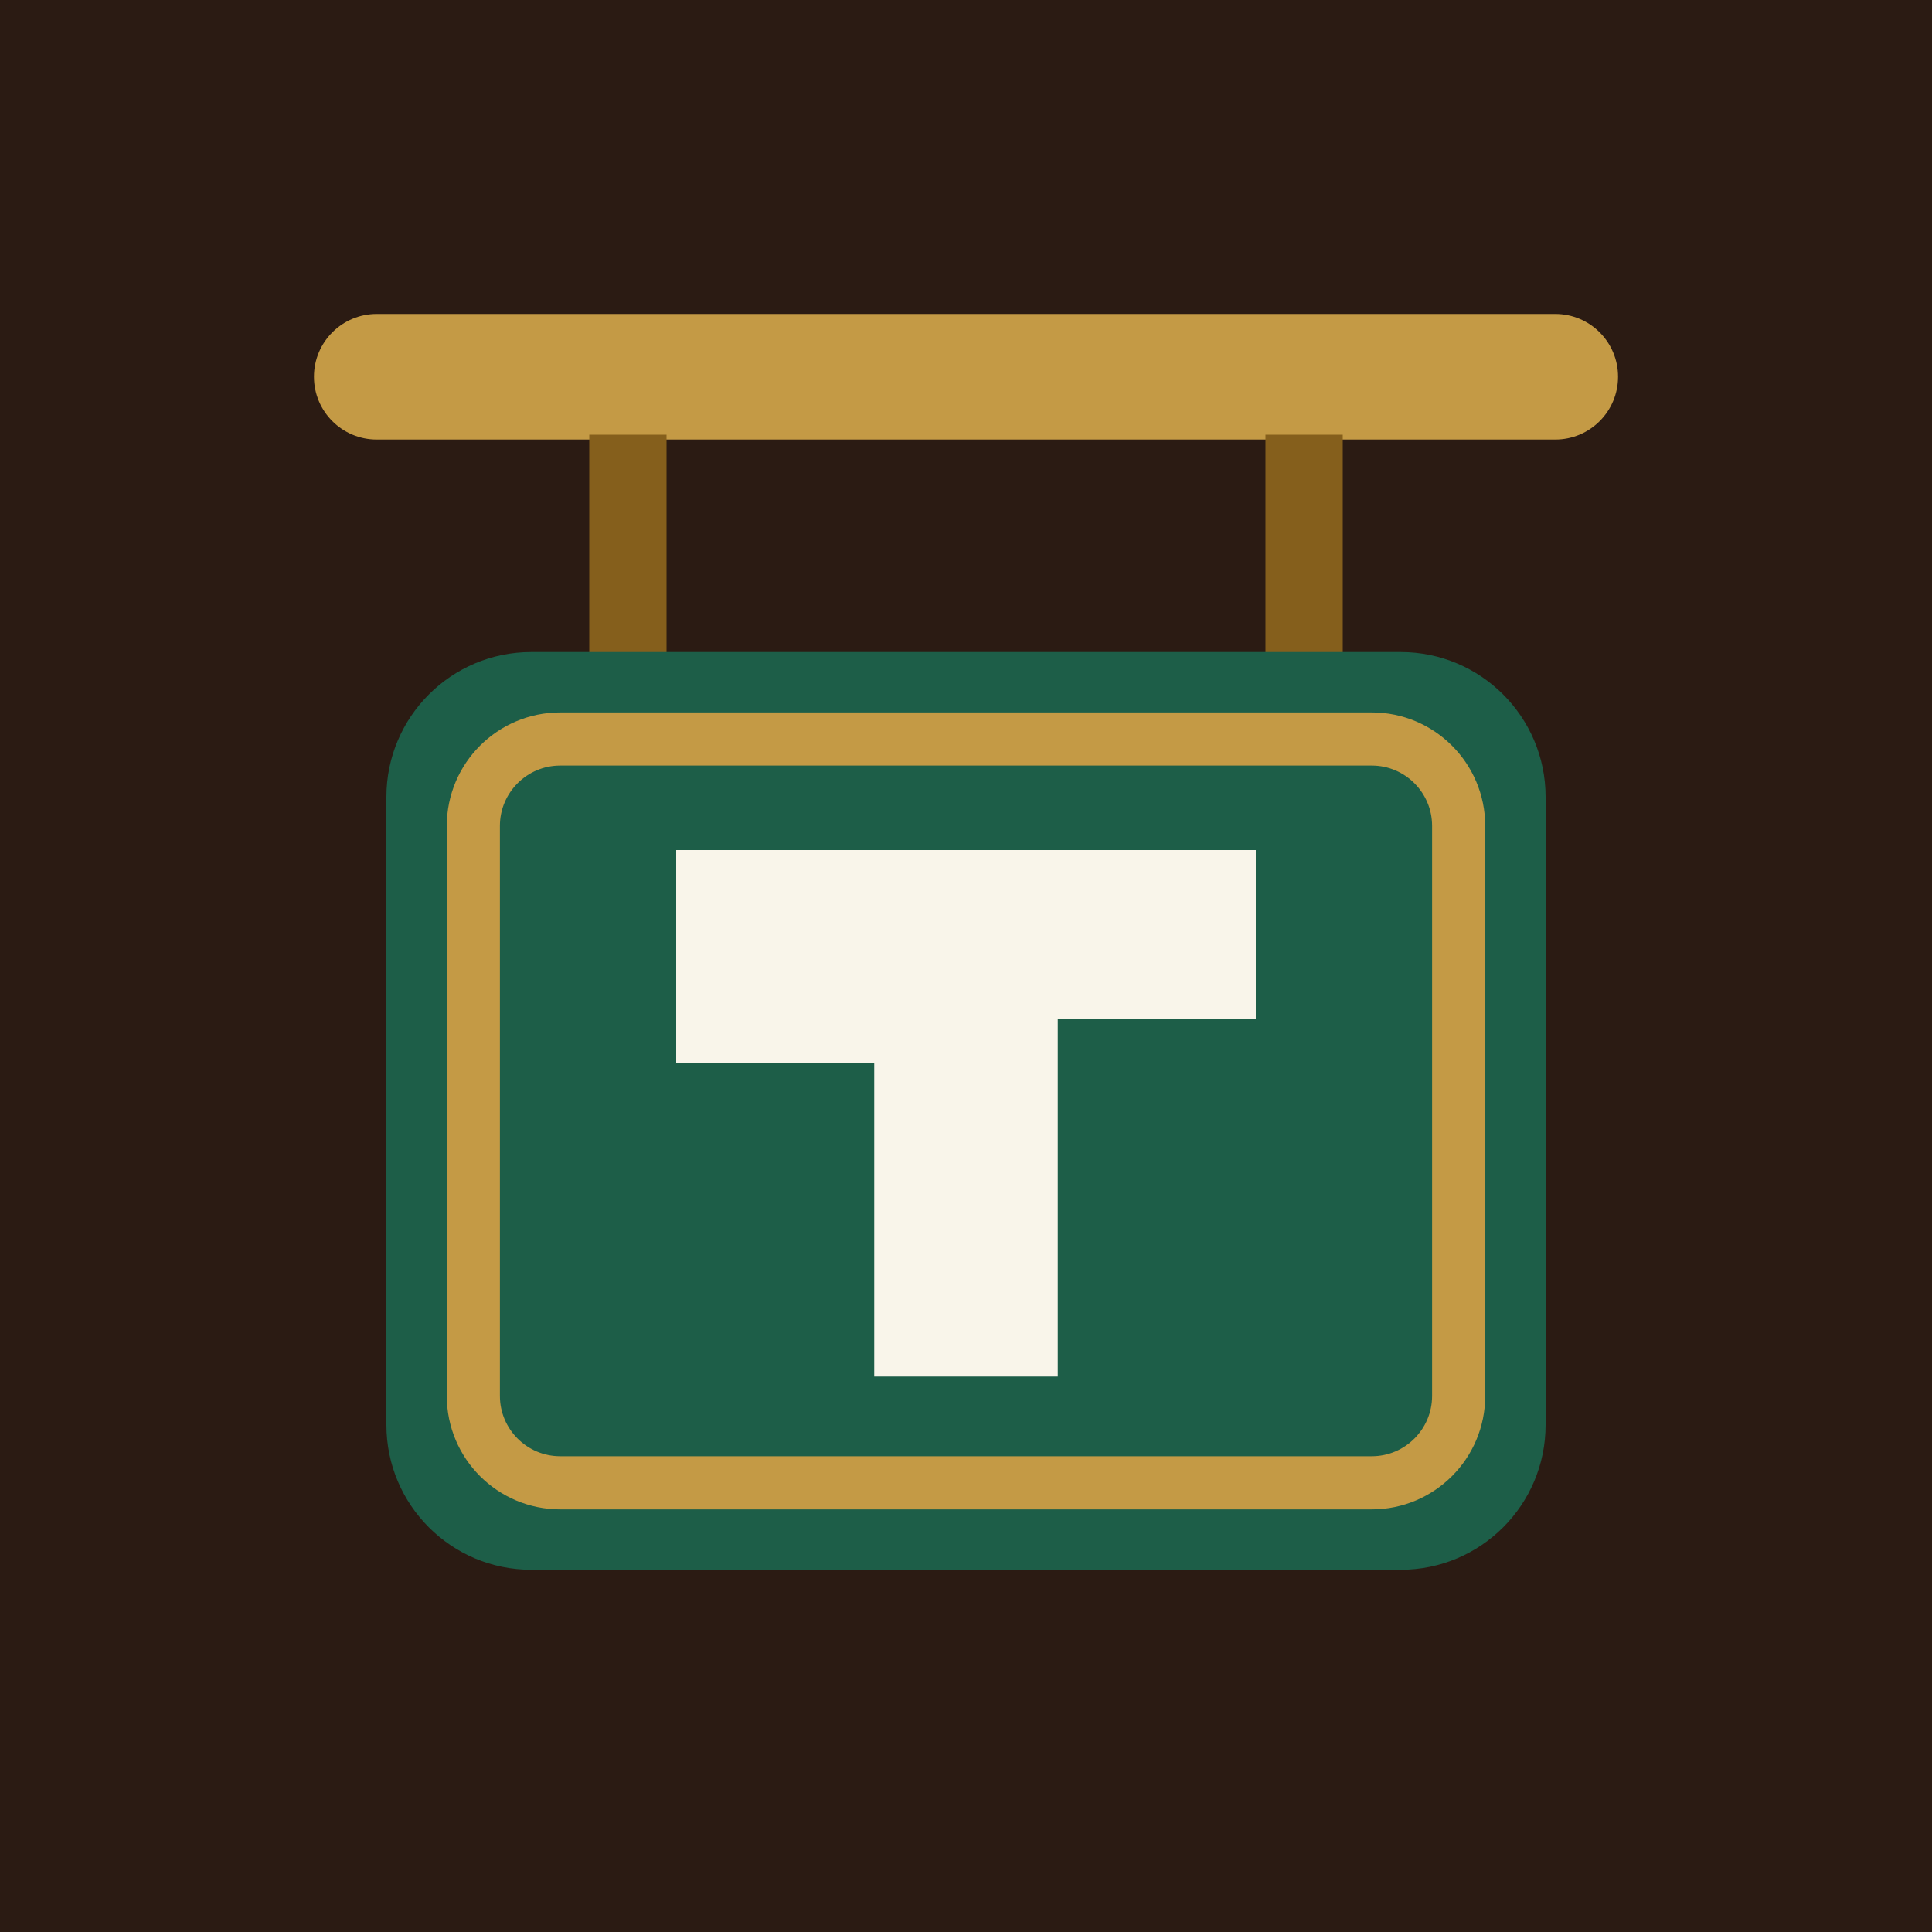
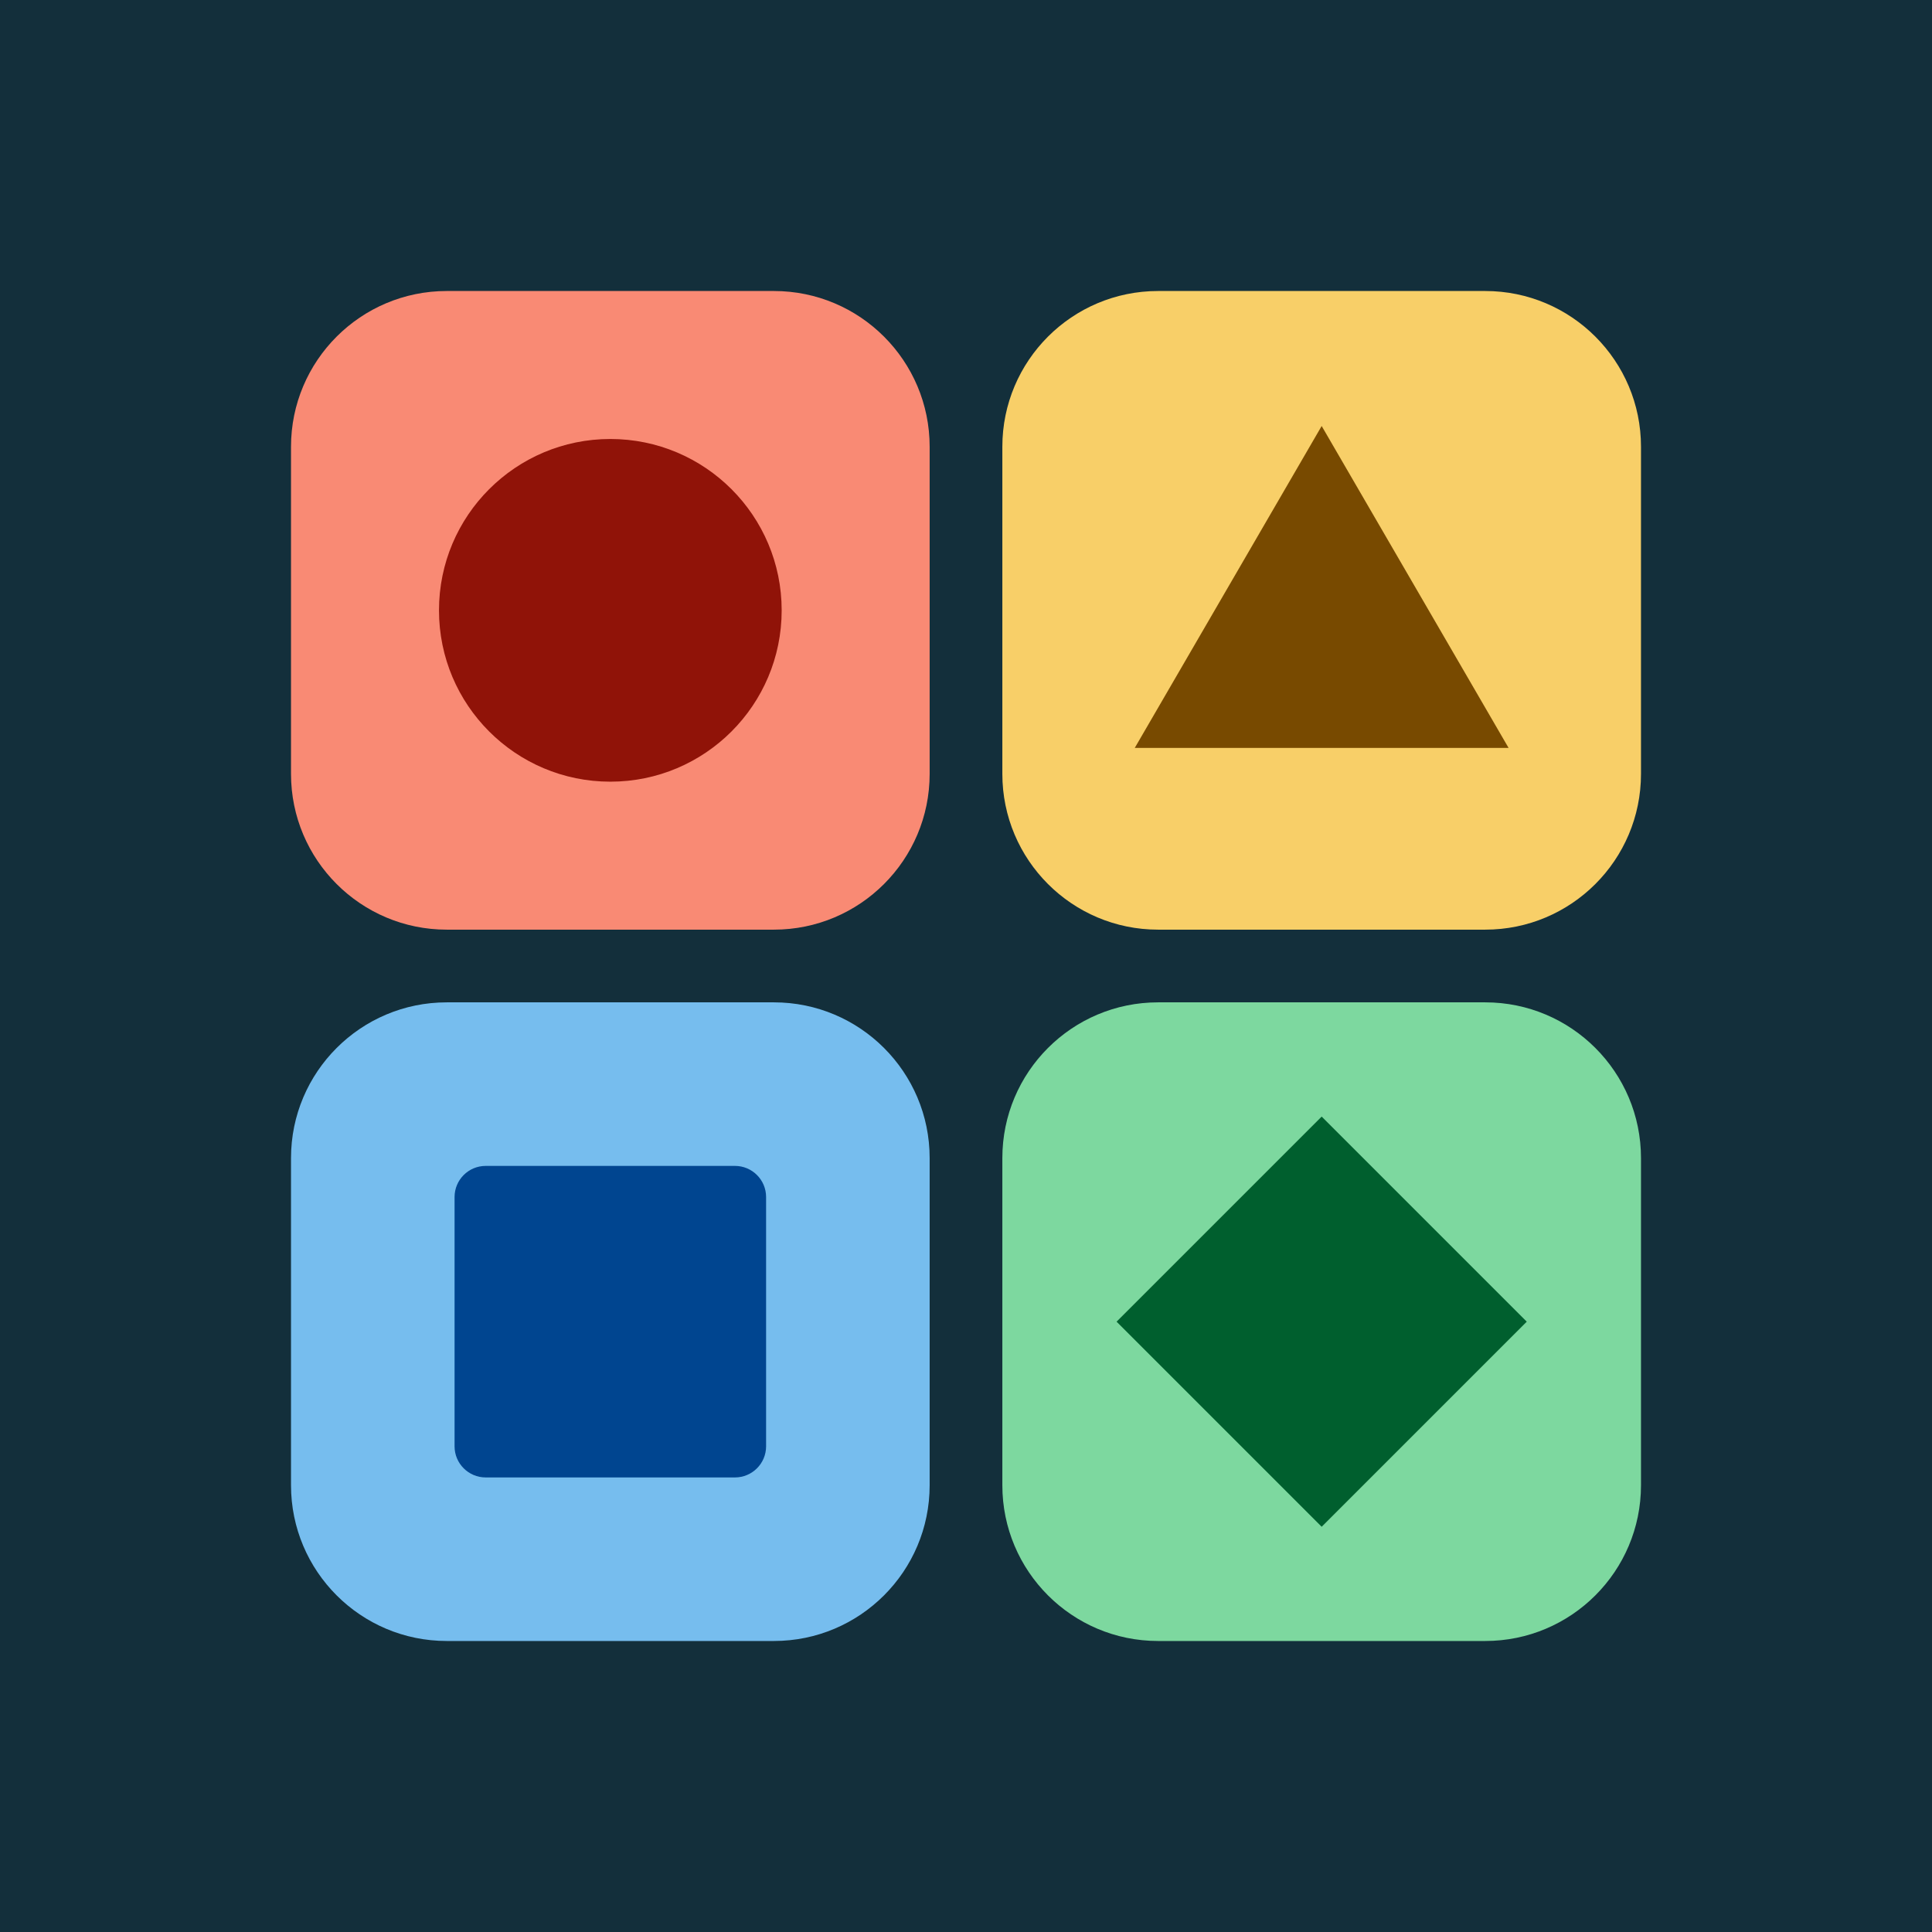
<svg xmlns="http://www.w3.org/2000/svg" viewBox="0 0 32 32">
-   <rect width="32" height="32" fill="#2b1b13" />
-   <g transform="translate(16 16) scale(0.8) translate(-16 -16)">
-     <rect x="2.5" y="2.5" width="27" height="2.6" rx="1.3" fill="#c49a45" />
-     <path d="M9 5v5M23 5v5" stroke="#855f1c" stroke-width="1.6" />
-     <rect x="4" y="9.5" width="24" height="19" rx="3" fill="#1d5e48" />
-     <rect x="5.8" y="11.3" width="20.4" height="15.4" rx="1.8" fill="none" stroke="#c49a45" stroke-width="1.1" />
-     <path d="M10 13.6h12v3.5h-4.1v7.4h-3.8V18H10z" fill="#f9f5ea" />
+   <rect width="32" height="32" fill="#132f3b" />
+   <g transform="translate(16 16) scale(0.86) translate(-16 -16)">
+     <rect x="3" y="3" width="12.3" height="12.3" rx="3" fill="#f98a74" />
+     <circle cx="9.15" cy="9.15" r="3.3" fill="#901308" />
+     <rect x="16.7" y="3" width="12.3" height="12.3" rx="3" fill="#f8cf68" />
+     <path d="M22.85 5.6l3.6 6.2h-7.2z" fill="#784a00" />
+     <rect x="3" y="16.7" width="12.3" height="12.3" rx="3" fill="#76bdee" />
+     <rect x="6.15" y="19.85" width="6" height="6" rx="0.6" fill="#004590" />
+     <rect x="16.7" y="16.7" width="12.3" height="12.3" rx="3" fill="#7dd89f" />
+     <path d="M22.85 18.9l3.95 3.95-3.95 3.95-3.95-3.95z" fill="#005f2e" />
  </g>
</svg>
